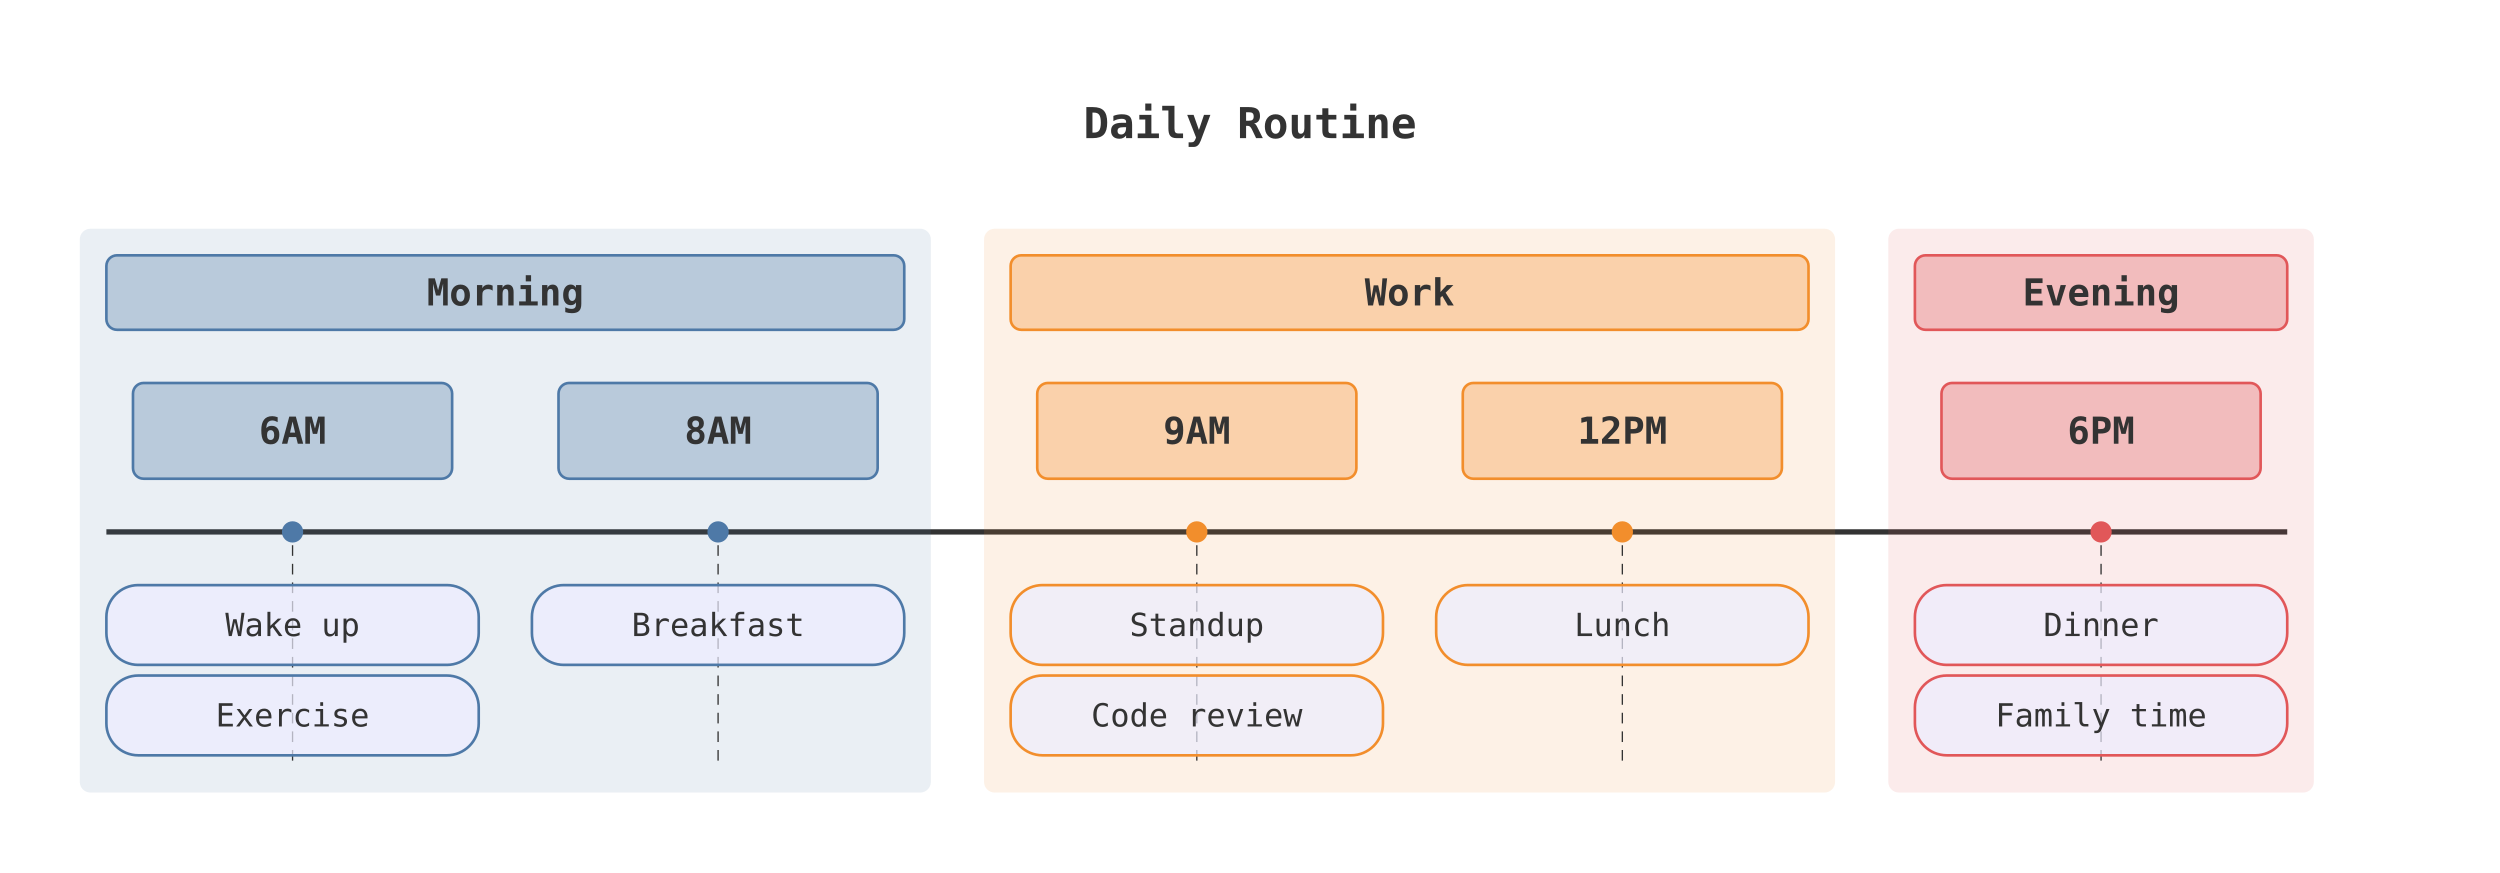
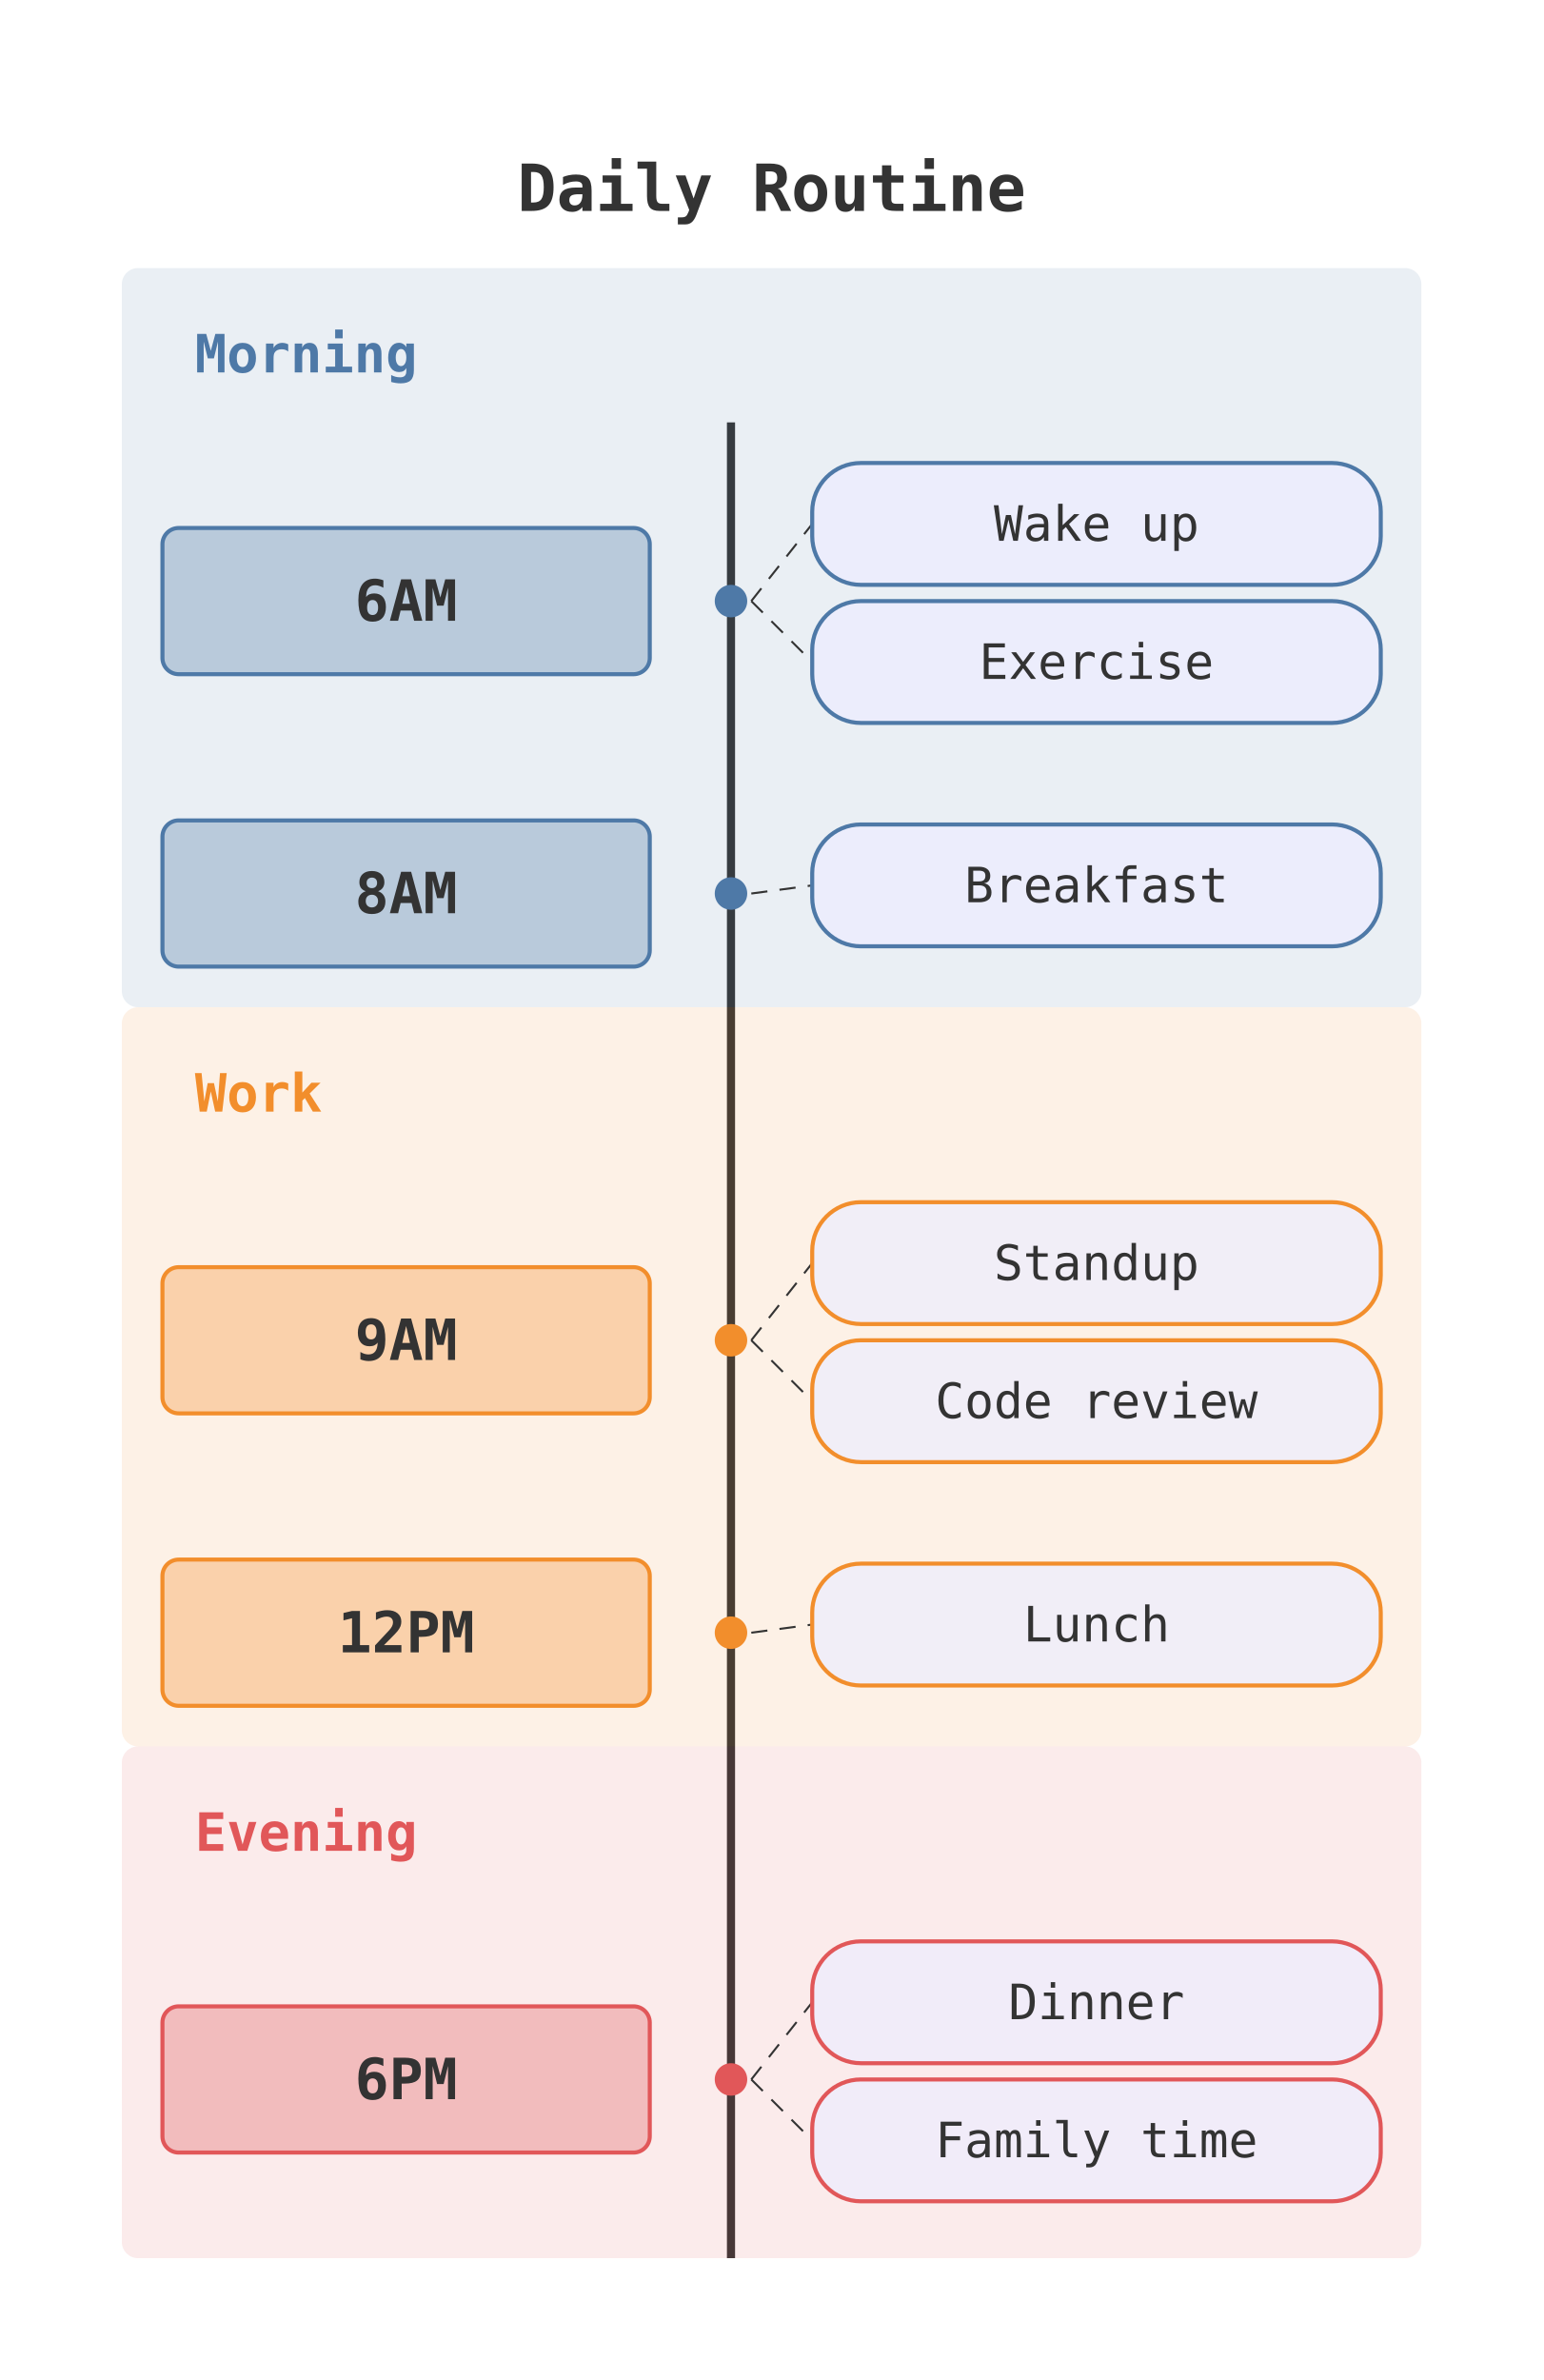
- <svg xmlns="http://www.w3.org/2000/svg" viewBox="0 0 940 328" width="940" height="328">
+ <svg xmlns="http://www.w3.org/2000/svg" viewBox="0 0 380 586" width="380" height="586">
  <g transform="translate(20, 20)">
-     <text x="450" y="26.4" text-anchor="middle" dominant-baseline="central" font-size="16px" font-family="'Intel One Mono', 'SF Mono', 'Cascadia Code', 'JetBrains Mono', 'Fira Code', 'Consolas', 'Menlo', monospace" fill="#333333" font-weight="bold">Daily Routine</text>
-     <path d="M20 180 L840 180" fill="none" stroke="#333333" stroke-width="2" />
-     <rect x="10" y="66" width="320" height="212" rx="4" ry="4" fill="#4e79a71e" />
-     <rect x="20" y="76" width="300" height="28" rx="4" ry="4" fill="#4e79a750" stroke="#4e79a7" stroke-width="1" />
-     <text x="170" y="90" text-anchor="middle" dominant-baseline="central" font-size="14px" font-family="'Intel One Mono', 'SF Mono', 'Cascadia Code', 'JetBrains Mono', 'Fira Code', 'Consolas', 'Menlo', monospace" fill="#333333" font-weight="bold">Morning</text>
-     <rect x="350" y="66" width="320" height="212" rx="4" ry="4" fill="#f28e2c1e" />
-     <rect x="360" y="76" width="300" height="28" rx="4" ry="4" fill="#f28e2c50" stroke="#f28e2c" stroke-width="1" />
-     <text x="510" y="90" text-anchor="middle" dominant-baseline="central" font-size="14px" font-family="'Intel One Mono', 'SF Mono', 'Cascadia Code', 'JetBrains Mono', 'Fira Code', 'Consolas', 'Menlo', monospace" fill="#333333" font-weight="bold">Work</text>
-     <rect x="690" y="66" width="160" height="212" rx="4" ry="4" fill="#e157591e" />
-     <rect x="700" y="76" width="140" height="28" rx="4" ry="4" fill="#e1575950" stroke="#e15759" stroke-width="1" />
-     <text x="770" y="90" text-anchor="middle" dominant-baseline="central" font-size="14px" font-family="'Intel One Mono', 'SF Mono', 'Cascadia Code', 'JetBrains Mono', 'Fira Code', 'Consolas', 'Menlo', monospace" fill="#333333" font-weight="bold">Evening</text>
-     <rect x="30" y="124" width="120" height="36" rx="4" ry="4" fill="#4e79a750" stroke="#4e79a7" stroke-width="1" />
-     <text x="90" y="142" text-anchor="middle" dominant-baseline="central" font-size="14px" font-family="'Intel One Mono', 'SF Mono', 'Cascadia Code', 'JetBrains Mono', 'Fira Code', 'Consolas', 'Menlo', monospace" fill="#333333" font-weight="bold">6AM</text>
-     <circle cx="90" cy="180" r="4" fill="#4e79a7" />
-     <path d="M90 185 L90 268" fill="none" stroke="#333333" stroke-width="0.5" stroke-dasharray="4 3" />
-     <rect x="20" y="200" width="140" height="30" rx="12" ry="12" fill="#ececffb2" stroke="#4e79a7" stroke-width="1" />
-     <text x="90" y="215" text-anchor="middle" dominant-baseline="central" font-size="12px" font-family="'Intel One Mono', 'SF Mono', 'Cascadia Code', 'JetBrains Mono', 'Fira Code', 'Consolas', 'Menlo', monospace" fill="#333333">Wake up</text>
-     <rect x="20" y="234" width="140" height="30" rx="12" ry="12" fill="#ececffb2" stroke="#4e79a7" stroke-width="1" />
-     <text x="90" y="249" text-anchor="middle" dominant-baseline="central" font-size="12px" font-family="'Intel One Mono', 'SF Mono', 'Cascadia Code', 'JetBrains Mono', 'Fira Code', 'Consolas', 'Menlo', monospace" fill="#333333">Exercise</text>
-     <rect x="190" y="124" width="120" height="36" rx="4" ry="4" fill="#4e79a750" stroke="#4e79a7" stroke-width="1" />
-     <text x="250" y="142" text-anchor="middle" dominant-baseline="central" font-size="14px" font-family="'Intel One Mono', 'SF Mono', 'Cascadia Code', 'JetBrains Mono', 'Fira Code', 'Consolas', 'Menlo', monospace" fill="#333333" font-weight="bold">8AM</text>
-     <circle cx="250" cy="180" r="4" fill="#4e79a7" />
-     <path d="M250 185 L250 268" fill="none" stroke="#333333" stroke-width="0.5" stroke-dasharray="4 3" />
-     <rect x="180" y="200" width="140" height="30" rx="12" ry="12" fill="#ececffb2" stroke="#4e79a7" stroke-width="1" />
-     <text x="250" y="215" text-anchor="middle" dominant-baseline="central" font-size="12px" font-family="'Intel One Mono', 'SF Mono', 'Cascadia Code', 'JetBrains Mono', 'Fira Code', 'Consolas', 'Menlo', monospace" fill="#333333">Breakfast</text>
-     <rect x="370" y="124" width="120" height="36" rx="4" ry="4" fill="#f28e2c50" stroke="#f28e2c" stroke-width="1" />
-     <text x="430" y="142" text-anchor="middle" dominant-baseline="central" font-size="14px" font-family="'Intel One Mono', 'SF Mono', 'Cascadia Code', 'JetBrains Mono', 'Fira Code', 'Consolas', 'Menlo', monospace" fill="#333333" font-weight="bold">9AM</text>
-     <circle cx="430" cy="180" r="4" fill="#f28e2c" />
-     <path d="M430 185 L430 268" fill="none" stroke="#333333" stroke-width="0.5" stroke-dasharray="4 3" />
-     <rect x="360" y="200" width="140" height="30" rx="12" ry="12" fill="#ececffb2" stroke="#f28e2c" stroke-width="1" />
-     <text x="430" y="215" text-anchor="middle" dominant-baseline="central" font-size="12px" font-family="'Intel One Mono', 'SF Mono', 'Cascadia Code', 'JetBrains Mono', 'Fira Code', 'Consolas', 'Menlo', monospace" fill="#333333">Standup</text>
-     <rect x="360" y="234" width="140" height="30" rx="12" ry="12" fill="#ececffb2" stroke="#f28e2c" stroke-width="1" />
-     <text x="430" y="249" text-anchor="middle" dominant-baseline="central" font-size="12px" font-family="'Intel One Mono', 'SF Mono', 'Cascadia Code', 'JetBrains Mono', 'Fira Code', 'Consolas', 'Menlo', monospace" fill="#333333">Code review</text>
-     <rect x="530" y="124" width="120" height="36" rx="4" ry="4" fill="#f28e2c50" stroke="#f28e2c" stroke-width="1" />
-     <text x="590" y="142" text-anchor="middle" dominant-baseline="central" font-size="14px" font-family="'Intel One Mono', 'SF Mono', 'Cascadia Code', 'JetBrains Mono', 'Fira Code', 'Consolas', 'Menlo', monospace" fill="#333333" font-weight="bold">12PM</text>
-     <circle cx="590" cy="180" r="4" fill="#f28e2c" />
-     <path d="M590 185 L590 268" fill="none" stroke="#333333" stroke-width="0.5" stroke-dasharray="4 3" />
-     <rect x="520" y="200" width="140" height="30" rx="12" ry="12" fill="#ececffb2" stroke="#f28e2c" stroke-width="1" />
-     <text x="590" y="215" text-anchor="middle" dominant-baseline="central" font-size="12px" font-family="'Intel One Mono', 'SF Mono', 'Cascadia Code', 'JetBrains Mono', 'Fira Code', 'Consolas', 'Menlo', monospace" fill="#333333">Lunch</text>
-     <rect x="710" y="124" width="120" height="36" rx="4" ry="4" fill="#e1575950" stroke="#e15759" stroke-width="1" />
-     <text x="770" y="142" text-anchor="middle" dominant-baseline="central" font-size="14px" font-family="'Intel One Mono', 'SF Mono', 'Cascadia Code', 'JetBrains Mono', 'Fira Code', 'Consolas', 'Menlo', monospace" fill="#333333" font-weight="bold">6PM</text>
-     <circle cx="770" cy="180" r="4" fill="#e15759" />
-     <path d="M770 185 L770 268" fill="none" stroke="#333333" stroke-width="0.5" stroke-dasharray="4 3" />
-     <rect x="700" y="200" width="140" height="30" rx="12" ry="12" fill="#ececffb2" stroke="#e15759" stroke-width="1" />
-     <text x="770" y="215" text-anchor="middle" dominant-baseline="central" font-size="12px" font-family="'Intel One Mono', 'SF Mono', 'Cascadia Code', 'JetBrains Mono', 'Fira Code', 'Consolas', 'Menlo', monospace" fill="#333333">Dinner</text>
-     <rect x="700" y="234" width="140" height="30" rx="12" ry="12" fill="#ececffb2" stroke="#e15759" stroke-width="1" />
-     <text x="770" y="249" text-anchor="middle" dominant-baseline="central" font-size="12px" font-family="'Intel One Mono', 'SF Mono', 'Cascadia Code', 'JetBrains Mono', 'Fira Code', 'Consolas', 'Menlo', monospace" fill="#333333">Family time</text>
+     <text x="170" y="26.4" text-anchor="middle" dominant-baseline="central" font-size="16px" font-family="'Intel One Mono', 'SF Mono', 'Cascadia Code', 'JetBrains Mono', 'Fira Code', 'Consolas', 'Menlo', monospace" fill="#333333" font-weight="bold">Daily Routine</text>
+     <path d="M160 84 L160 536" fill="none" stroke="#333333" stroke-width="2" />
+     <rect x="10" y="46" width="320" height="182" rx="4" ry="4" fill="#4e79a71e" />
+     <text x="28" y="67.2" text-anchor="start" dominant-baseline="central" font-size="13px" font-family="'Intel One Mono', 'SF Mono', 'Cascadia Code', 'JetBrains Mono', 'Fira Code', 'Consolas', 'Menlo', monospace" fill="#4e79a7" font-weight="bold">Morning</text>
+     <rect x="10" y="228" width="320" height="182" rx="4" ry="4" fill="#f28e2c1e" />
+     <text x="28" y="249.2" text-anchor="start" dominant-baseline="central" font-size="13px" font-family="'Intel One Mono', 'SF Mono', 'Cascadia Code', 'JetBrains Mono', 'Fira Code', 'Consolas', 'Menlo', monospace" fill="#f28e2c" font-weight="bold">Work</text>
+     <rect x="10" y="410" width="320" height="126" rx="4" ry="4" fill="#e157591e" />
+     <text x="28" y="431.2" text-anchor="start" dominant-baseline="central" font-size="13px" font-family="'Intel One Mono', 'SF Mono', 'Cascadia Code', 'JetBrains Mono', 'Fira Code', 'Consolas', 'Menlo', monospace" fill="#e15759" font-weight="bold">Evening</text>
+     <rect x="20" y="110" width="120" height="36" rx="4" ry="4" fill="#4e79a750" stroke="#4e79a7" stroke-width="1" />
+     <text x="80" y="128" text-anchor="middle" dominant-baseline="central" font-size="14px" font-family="'Intel One Mono', 'SF Mono', 'Cascadia Code', 'JetBrains Mono', 'Fira Code', 'Consolas', 'Menlo', monospace" fill="#333333" font-weight="bold">6AM</text>
+     <circle cx="160" cy="128" r="4" fill="#4e79a7" />
+     <path d="M165 128 L180 109" fill="none" stroke="#333333" stroke-width="0.5" stroke-dasharray="4 3" />
+     <rect x="180" y="94" width="140" height="30" rx="12" ry="12" fill="#ececffb2" stroke="#4e79a7" stroke-width="1" />
+     <text x="250" y="109" text-anchor="middle" dominant-baseline="central" font-size="12px" font-family="'Intel One Mono', 'SF Mono', 'Cascadia Code', 'JetBrains Mono', 'Fira Code', 'Consolas', 'Menlo', monospace" fill="#333333">Wake up</text>
+     <path d="M165 128 L180 143" fill="none" stroke="#333333" stroke-width="0.5" stroke-dasharray="4 3" />
+     <rect x="180" y="128" width="140" height="30" rx="12" ry="12" fill="#ececffb2" stroke="#4e79a7" stroke-width="1" />
+     <text x="250" y="143" text-anchor="middle" dominant-baseline="central" font-size="12px" font-family="'Intel One Mono', 'SF Mono', 'Cascadia Code', 'JetBrains Mono', 'Fira Code', 'Consolas', 'Menlo', monospace" fill="#333333">Exercise</text>
+     <rect x="20" y="182" width="120" height="36" rx="4" ry="4" fill="#4e79a750" stroke="#4e79a7" stroke-width="1" />
+     <text x="80" y="200" text-anchor="middle" dominant-baseline="central" font-size="14px" font-family="'Intel One Mono', 'SF Mono', 'Cascadia Code', 'JetBrains Mono', 'Fira Code', 'Consolas', 'Menlo', monospace" fill="#333333" font-weight="bold">8AM</text>
+     <circle cx="160" cy="200" r="4" fill="#4e79a7" />
+     <path d="M165 200 L180 198" fill="none" stroke="#333333" stroke-width="0.5" stroke-dasharray="4 3" />
+     <rect x="180" y="183" width="140" height="30" rx="12" ry="12" fill="#ececffb2" stroke="#4e79a7" stroke-width="1" />
+     <text x="250" y="198" text-anchor="middle" dominant-baseline="central" font-size="12px" font-family="'Intel One Mono', 'SF Mono', 'Cascadia Code', 'JetBrains Mono', 'Fira Code', 'Consolas', 'Menlo', monospace" fill="#333333">Breakfast</text>
+     <rect x="20" y="292" width="120" height="36" rx="4" ry="4" fill="#f28e2c50" stroke="#f28e2c" stroke-width="1" />
+     <text x="80" y="310" text-anchor="middle" dominant-baseline="central" font-size="14px" font-family="'Intel One Mono', 'SF Mono', 'Cascadia Code', 'JetBrains Mono', 'Fira Code', 'Consolas', 'Menlo', monospace" fill="#333333" font-weight="bold">9AM</text>
+     <circle cx="160" cy="310" r="4" fill="#f28e2c" />
+     <path d="M165 310 L180 291" fill="none" stroke="#333333" stroke-width="0.5" stroke-dasharray="4 3" />
+     <rect x="180" y="276" width="140" height="30" rx="12" ry="12" fill="#ececffb2" stroke="#f28e2c" stroke-width="1" />
+     <text x="250" y="291" text-anchor="middle" dominant-baseline="central" font-size="12px" font-family="'Intel One Mono', 'SF Mono', 'Cascadia Code', 'JetBrains Mono', 'Fira Code', 'Consolas', 'Menlo', monospace" fill="#333333">Standup</text>
+     <path d="M165 310 L180 325" fill="none" stroke="#333333" stroke-width="0.5" stroke-dasharray="4 3" />
+     <rect x="180" y="310" width="140" height="30" rx="12" ry="12" fill="#ececffb2" stroke="#f28e2c" stroke-width="1" />
+     <text x="250" y="325" text-anchor="middle" dominant-baseline="central" font-size="12px" font-family="'Intel One Mono', 'SF Mono', 'Cascadia Code', 'JetBrains Mono', 'Fira Code', 'Consolas', 'Menlo', monospace" fill="#333333">Code review</text>
+     <rect x="20" y="364" width="120" height="36" rx="4" ry="4" fill="#f28e2c50" stroke="#f28e2c" stroke-width="1" />
+     <text x="80" y="382" text-anchor="middle" dominant-baseline="central" font-size="14px" font-family="'Intel One Mono', 'SF Mono', 'Cascadia Code', 'JetBrains Mono', 'Fira Code', 'Consolas', 'Menlo', monospace" fill="#333333" font-weight="bold">12PM</text>
+     <circle cx="160" cy="382" r="4" fill="#f28e2c" />
+     <path d="M165 382 L180 380" fill="none" stroke="#333333" stroke-width="0.5" stroke-dasharray="4 3" />
+     <rect x="180" y="365" width="140" height="30" rx="12" ry="12" fill="#ececffb2" stroke="#f28e2c" stroke-width="1" />
+     <text x="250" y="380" text-anchor="middle" dominant-baseline="central" font-size="12px" font-family="'Intel One Mono', 'SF Mono', 'Cascadia Code', 'JetBrains Mono', 'Fira Code', 'Consolas', 'Menlo', monospace" fill="#333333">Lunch</text>
+     <rect x="20" y="474" width="120" height="36" rx="4" ry="4" fill="#e1575950" stroke="#e15759" stroke-width="1" />
+     <text x="80" y="492" text-anchor="middle" dominant-baseline="central" font-size="14px" font-family="'Intel One Mono', 'SF Mono', 'Cascadia Code', 'JetBrains Mono', 'Fira Code', 'Consolas', 'Menlo', monospace" fill="#333333" font-weight="bold">6PM</text>
+     <circle cx="160" cy="492" r="4" fill="#e15759" />
+     <path d="M165 492 L180 473" fill="none" stroke="#333333" stroke-width="0.5" stroke-dasharray="4 3" />
+     <rect x="180" y="458" width="140" height="30" rx="12" ry="12" fill="#ececffb2" stroke="#e15759" stroke-width="1" />
+     <text x="250" y="473" text-anchor="middle" dominant-baseline="central" font-size="12px" font-family="'Intel One Mono', 'SF Mono', 'Cascadia Code', 'JetBrains Mono', 'Fira Code', 'Consolas', 'Menlo', monospace" fill="#333333">Dinner</text>
+     <path d="M165 492 L180 507" fill="none" stroke="#333333" stroke-width="0.5" stroke-dasharray="4 3" />
+     <rect x="180" y="492" width="140" height="30" rx="12" ry="12" fill="#ececffb2" stroke="#e15759" stroke-width="1" />
+     <text x="250" y="507" text-anchor="middle" dominant-baseline="central" font-size="12px" font-family="'Intel One Mono', 'SF Mono', 'Cascadia Code', 'JetBrains Mono', 'Fira Code', 'Consolas', 'Menlo', monospace" fill="#333333">Family time</text>
  </g>
</svg>
